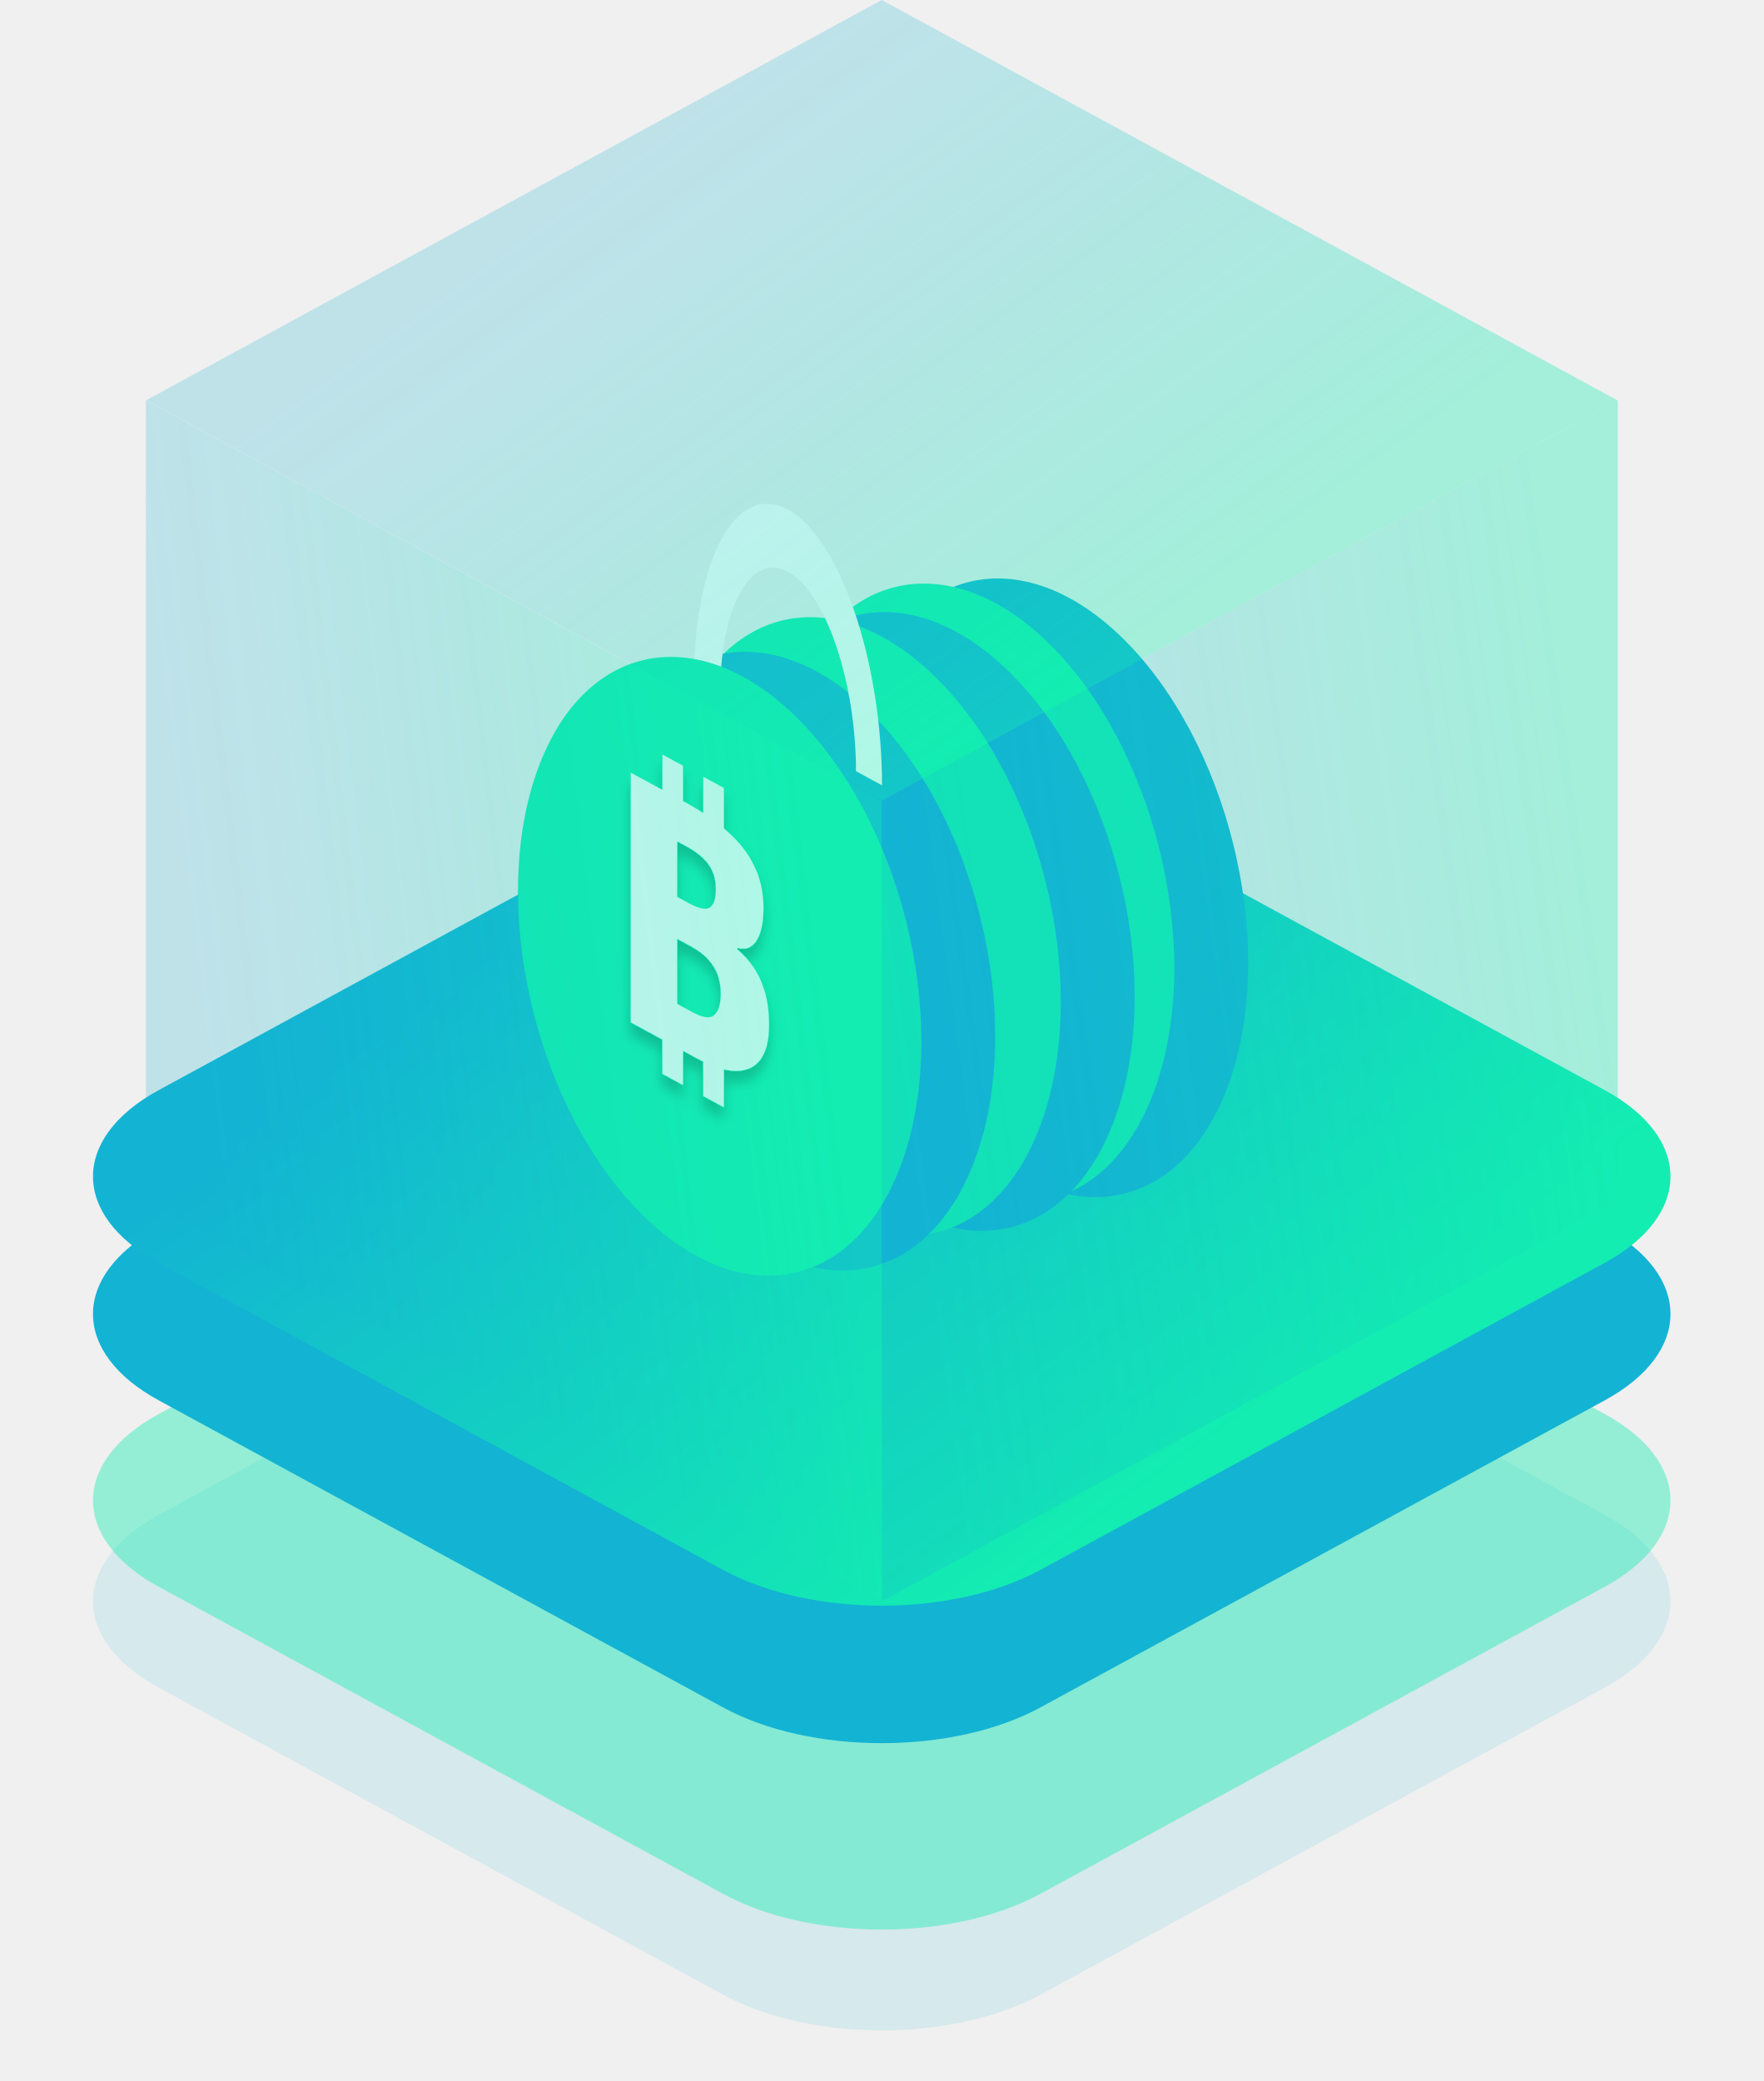
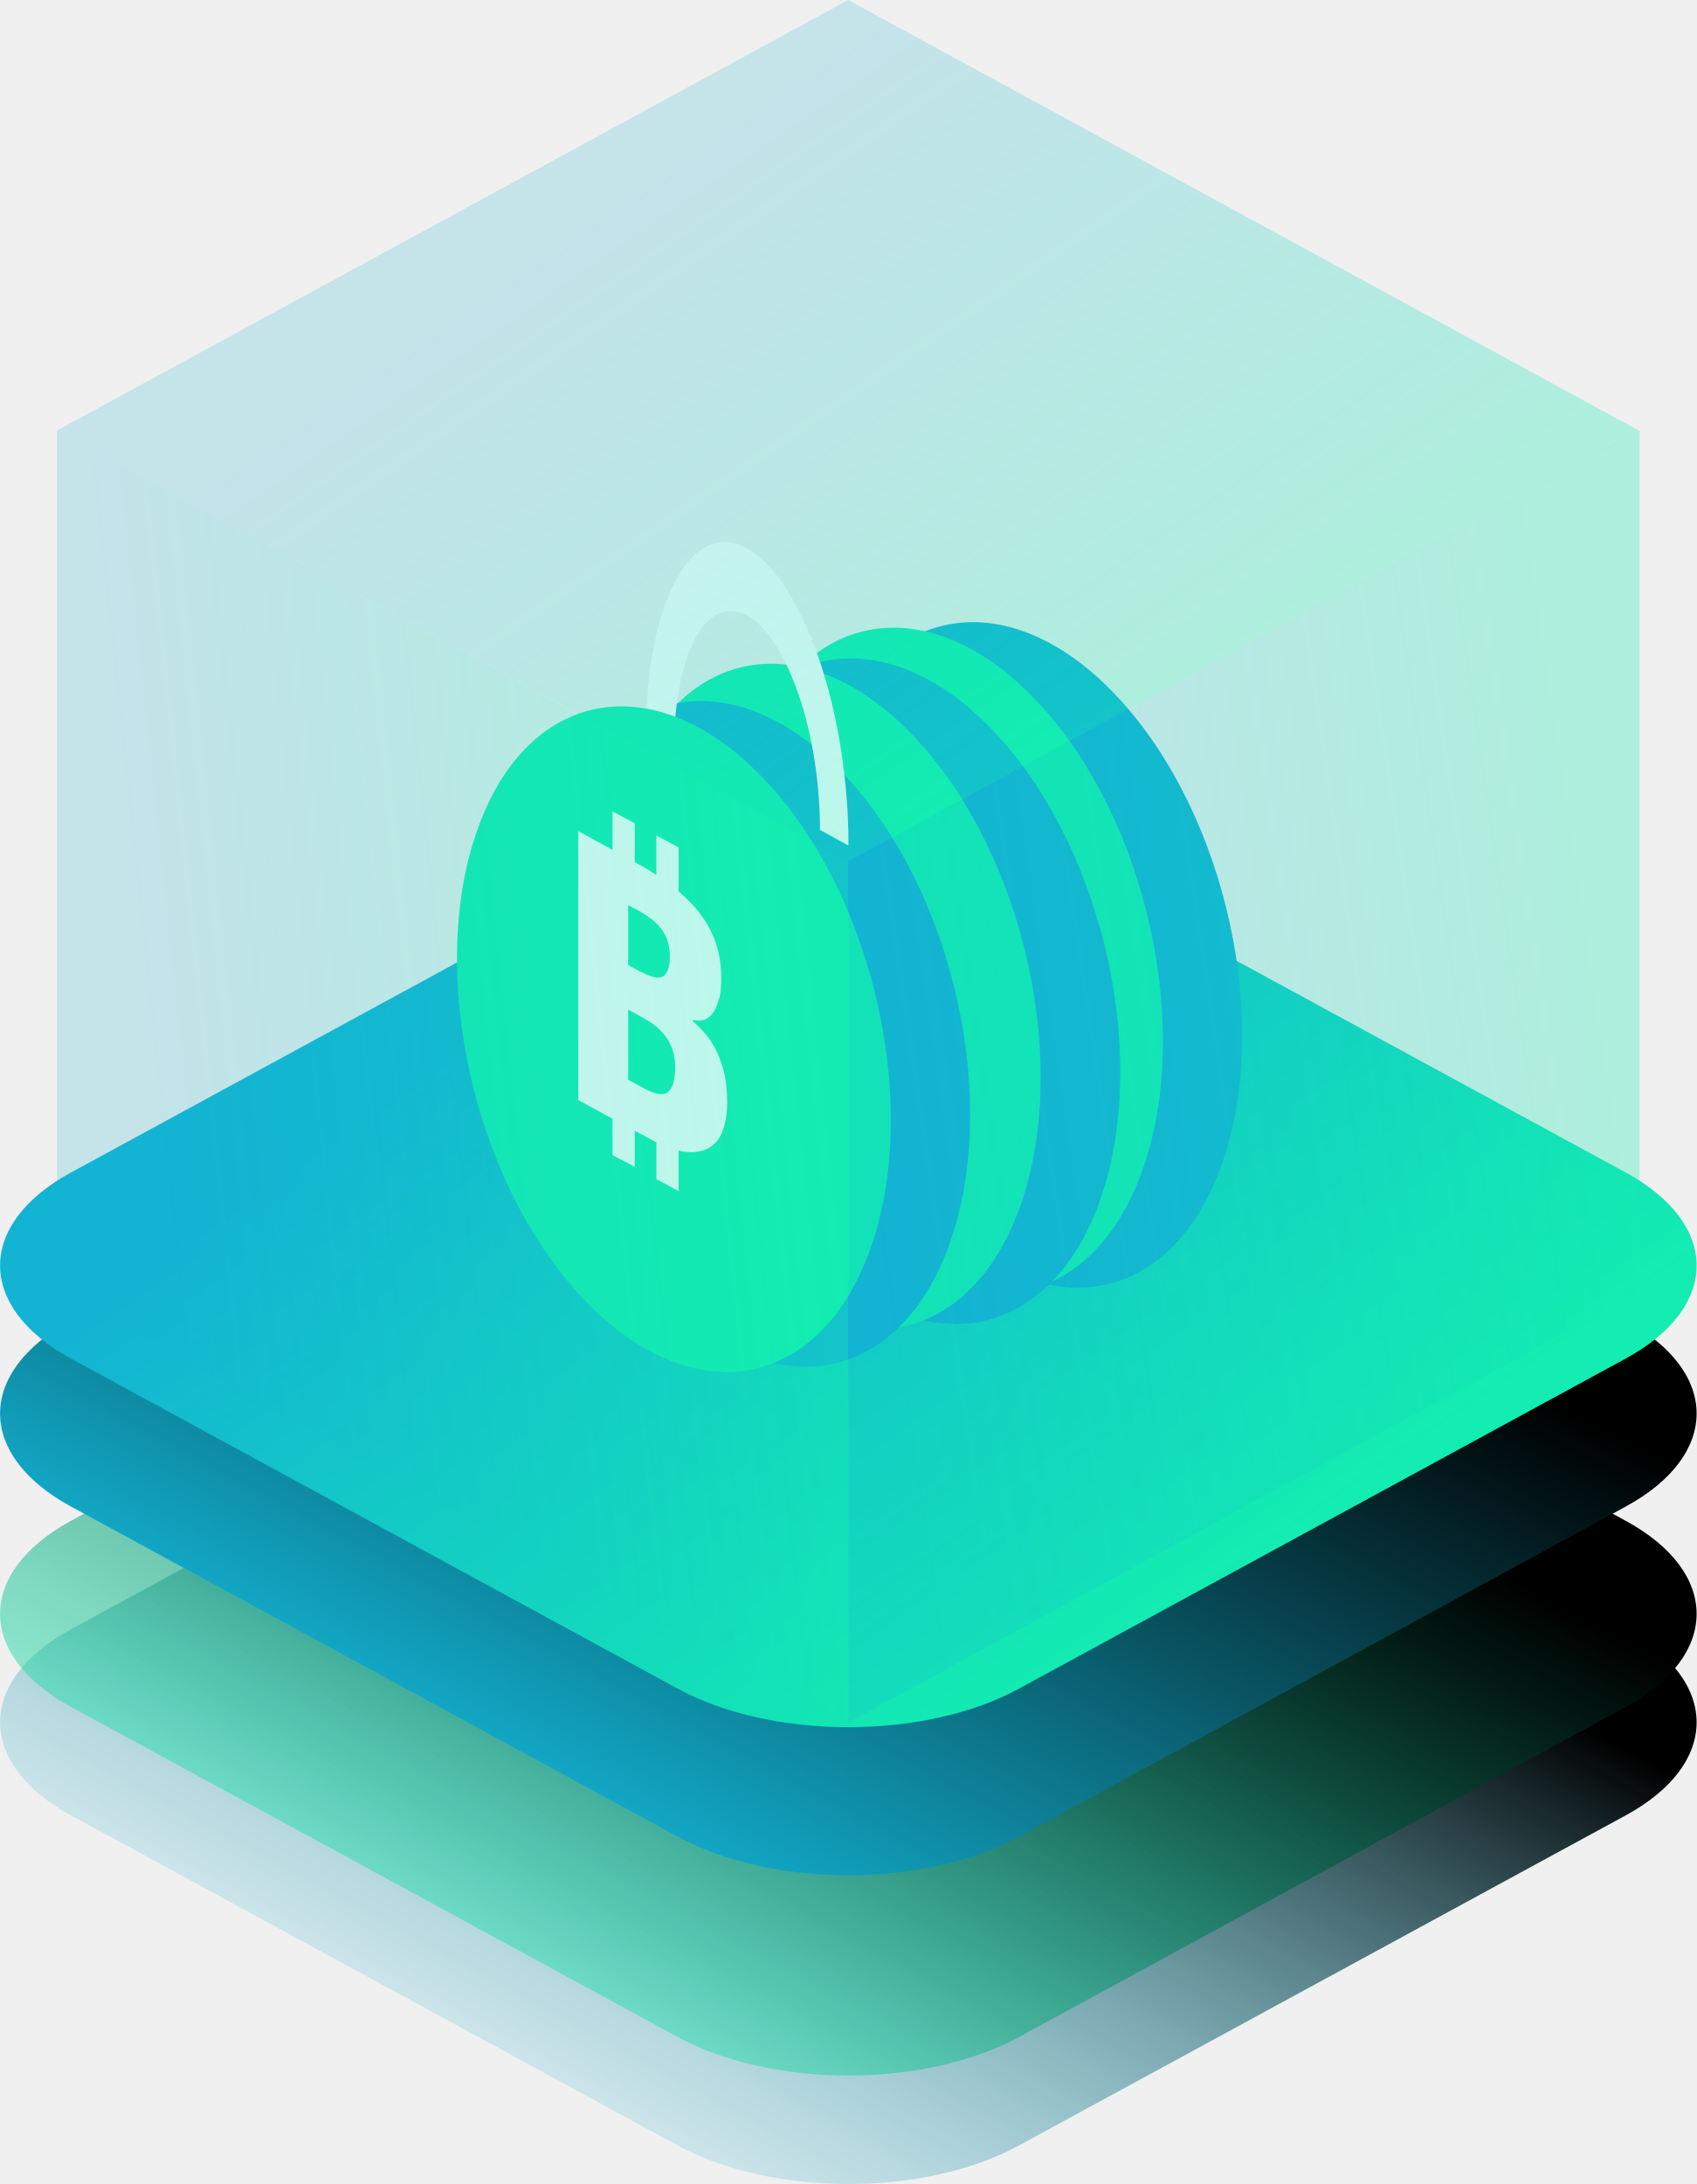
- <svg xmlns="http://www.w3.org/2000/svg" width="605" height="714" viewBox="0 0 605 714" fill="none">
-   <rect width="344.386" height="344.386" rx="62" transform="matrix(0.878374 0.477974 -0.878374 0.477974 302.5 384.784)" fill="url(#paint0_linear_137_43)" />
-   <rect width="344.386" height="344.386" rx="62" transform="matrix(0.878374 0.477974 -0.878374 0.477974 302.5 350.185)" fill="url(#paint1_linear_137_43)" />
-   <rect width="344.386" height="344.386" rx="62" transform="matrix(0.878374 0.477974 -0.878374 0.477974 302.5 286.229)" fill="url(#paint2_linear_137_43)" />
-   <rect width="344.386" height="344.386" rx="62" transform="matrix(0.878374 0.477974 -0.878374 0.477974 302.5 239.049)" fill="url(#paint3_linear_137_43)" />
-   <ellipse cx="92.037" cy="87.072" rx="92.037" ry="87.072" transform="matrix(0.677975 0.735085 -0.343149 0.939281 326.5 155.172)" fill="#13B3D3" />
-   <ellipse cx="92.037" cy="87.072" rx="92.037" ry="87.072" transform="matrix(0.677975 0.735085 -0.343149 0.939281 301.156 156.926)" fill="#13EDB1" />
-   <ellipse cx="92.037" cy="87.072" rx="92.037" ry="87.072" transform="matrix(0.677975 0.735085 -0.343149 0.939281 287.562 166.704)" fill="#13B3D3" />
-   <ellipse cx="92.037" cy="87.072" rx="92.037" ry="87.072" transform="matrix(0.677975 0.735085 -0.343149 0.939281 262.219 168.458)" fill="#13EDB1" />
-   <ellipse cx="92.037" cy="87.072" rx="92.037" ry="87.072" transform="matrix(0.677975 0.735085 -0.343149 0.939281 239.727 180.335)" fill="#13B3D3" />
-   <path d="M302.601 269.454C302.601 249.016 299.201 227.564 293.148 209.819C287.096 192.074 278.887 179.488 270.328 174.83C261.768 170.173 253.56 173.825 247.507 184.983C241.455 196.141 238.055 213.892 238.055 234.33L246.993 239.194C246.993 224.416 249.451 211.582 253.828 203.514C258.204 195.446 264.139 192.805 270.328 196.173C276.517 199.541 282.452 208.641 286.828 221.471C291.204 234.302 293.663 249.812 293.663 264.59L302.601 269.454Z" fill="white" />
-   <ellipse cx="92.037" cy="87.072" rx="92.037" ry="87.072" transform="matrix(0.677975 0.735085 -0.343149 0.939281 214.383 182.089)" fill="#13EDB1" />
-   <g filter="url(#filter0_d_137_43)">
-     <path d="M241.276 287.271V266.511L248.338 270.354V291.114L241.276 287.271ZM227.257 279.642V258.882L234.319 262.725V283.485L227.257 279.642ZM241.276 376.071V355.311L248.338 359.154V379.914L241.276 376.071ZM227.257 368.442V347.682L234.319 351.525V372.285L227.257 368.442ZM216.4 350.774V265.094L234.53 274.96C240.573 278.248 245.598 281.702 249.603 285.322C253.679 288.9 256.735 292.843 258.773 297.152C260.881 301.419 261.935 306.233 261.935 311.593C261.935 314.793 261.584 317.521 260.881 319.779C260.179 322.037 259.16 323.642 257.825 324.596C256.489 325.549 254.873 325.75 252.976 325.197V325.797C255.014 327.466 256.841 329.46 258.457 331.78C260.073 334.099 261.373 336.887 262.357 340.142C263.341 343.397 263.833 347.265 263.833 351.745C263.833 356.945 262.849 360.89 260.881 363.579C258.914 366.188 256.068 367.48 252.344 367.453C248.69 367.385 244.333 365.974 239.273 363.221L216.4 350.774ZM236.322 309.895C239.836 311.807 242.26 312.286 243.595 311.333C244.93 310.379 245.598 308.302 245.598 305.102C245.598 301.822 244.79 299.023 243.173 296.703C241.557 294.384 238.992 292.268 235.479 290.356L232.317 288.635V307.715L236.322 309.895ZM232.317 322.115V344.435L237.481 347.246C241.136 349.234 243.665 349.571 245.071 348.256C246.546 346.899 247.284 344.46 247.284 340.94C247.284 338.78 246.968 336.728 246.335 334.784C245.703 332.84 244.614 331.007 243.068 329.286C241.592 327.603 239.554 326.054 236.954 324.639L232.317 322.115Z" fill="white" />
-   </g>
-   <rect width="287.399" height="287.31" transform="matrix(0.878374 0.477974 -0.878374 0.477974 302.5 0)" fill="url(#paint4_linear_137_43)" />
-   <rect width="287.399" height="274.653" transform="matrix(0.878374 0.477974 0 1 50.0625 137.348)" fill="url(#paint5_linear_137_43)" />
-   <rect width="287.399" height="274.653" transform="matrix(0.878374 -0.477974 0 1 302.578 274.718)" fill="url(#paint6_linear_137_43)" />
+ <svg xmlns="http://www.w3.org/2000/svg" version="1.1" viewBox="0 0 541.2 696.6">
  <defs>
-     <filter id="filter0_d_137_43" x="212.398" y="252.975" width="55.438" height="143.37" filterUnits="userSpaceOnUse" color-interpolation-filters="sRGB">
-       <feFlood flood-opacity="0" result="BackgroundImageFix" />
-       <feColorMatrix in="SourceAlpha" type="matrix" values="0 0 0 0 0 0 0 0 0 0 0 0 0 0 0 0 0 0 127 0" result="hardAlpha" />
-       <feOffset dy="4" />
-       <feGaussianBlur stdDeviation="2" />
-       <feComposite in2="hardAlpha" operator="out" />
-       <feColorMatrix type="matrix" values="0 0 0 0 0 0 0 0 0 0 0 0 0 0 0 0 0 0 0.25 0" />
-       <feBlend mode="normal" in2="BackgroundImageFix" result="effect1_dropShadow_137_43" />
-       <feBlend mode="normal" in="SourceGraphic" in2="effect1_dropShadow_137_43" result="shape" />
-     </filter>
-     <linearGradient id="paint0_linear_137_43" x1="215.827" y1="344.386" x2="214.38" y2="-0.36" gradientUnits="userSpaceOnUse">
-       <stop stop-color="#13B3D3" stop-opacity="0.12" />
+     <style>
+       .cls-1 {
+         fill: url(#linear-gradient-7);
+       }
+ 
+       .cls-2 {
+         fill: url(#linear-gradient-5);
+       }
+ 
+       .cls-3 {
+         fill: url(#linear-gradient-6);
+       }
+ 
+       .cls-4 {
+         fill: url(#linear-gradient-4);
+       }
+ 
+       .cls-5 {
+         fill: url(#linear-gradient-3);
+       }
+ 
+       .cls-6 {
+         fill: url(#linear-gradient-2);
+       }
+ 
+       .cls-7 {
+         fill: url(#linear-gradient);
+       }
+ 
+       .cls-8 {
+         fill: #13edb1;
+       }
+ 
+       .cls-9 {
+         fill: #13b3d3;
+       }
+ 
+       .cls-10 {
+         fill: #fff;
+       }
+     </style>
+     <linearGradient id="linear-gradient" x1="212.1" y1="483" x2="210.6" y2="827.8" gradientTransform="translate(-491 761.8) rotate(28.6) scale(1 -.8) skewX(28.5)" gradientUnits="userSpaceOnUse">
+       <stop offset="0" stop-color="#13b3d3" stop-opacity=".1" />
+       <stop offset="1" stop-color="#000" />
    </linearGradient>
-     <linearGradient id="paint1_linear_137_43" x1="215.827" y1="344.386" x2="214.38" y2="-0.36" gradientUnits="userSpaceOnUse">
-       <stop stop-color="#13EDB1" stop-opacity="0.42" />
+     <linearGradient id="linear-gradient-2" x1="212.1" y1="483" x2="210.6" y2="827.8" gradientTransform="translate(-491 727.2) rotate(28.6) scale(1 -.8) skewX(28.5)" gradientUnits="userSpaceOnUse">
+       <stop offset="0" stop-color="#13edb1" stop-opacity=".4" />
+       <stop offset="1" stop-color="#000" />
    </linearGradient>
-     <linearGradient id="paint2_linear_137_43" x1="215.827" y1="344.386" x2="214.38" y2="-0.36" gradientUnits="userSpaceOnUse">
-       <stop stop-color="#13B3D3" />
+     <linearGradient id="linear-gradient-3" x1="212.1" y1="483" x2="210.6" y2="827.8" gradientTransform="translate(-491 663.2) rotate(28.6) scale(1 -.8) skewX(28.5)" gradientUnits="userSpaceOnUse">
+       <stop offset="0" stop-color="#13b3d3" />
+       <stop offset="1" stop-color="#000" />
    </linearGradient>
-     <linearGradient id="paint3_linear_137_43" x1="13.206" y1="152.466" x2="319.793" y2="109.9" gradientUnits="userSpaceOnUse">
-       <stop stop-color="#13B3D3" />
-       <stop offset="1" stop-color="#13EDB1" />
+     <linearGradient id="linear-gradient-4" x1="58.1" y1="634.4" x2="364.7" y2="677" gradientTransform="translate(-491 616) rotate(28.6) scale(1 -.8) skewX(28.5)" gradientUnits="userSpaceOnUse">
+       <stop offset="0" stop-color="#13b3d3" />
+       <stop offset="1" stop-color="#13edb1" />
    </linearGradient>
-     <linearGradient id="paint4_linear_137_43" x1="11.021" y1="127.197" x2="266.872" y2="91.664" gradientUnits="userSpaceOnUse">
-       <stop stop-color="#13B3D3" stop-opacity="0.22" />
-       <stop offset="1" stop-color="#13EDB1" stop-opacity="0.35" />
+     <linearGradient id="linear-gradient-5" x1="54.9" y1="666.5" x2="310.8" y2="702" gradientTransform="translate(-491 377) rotate(28.6) scale(1 -.8) skewX(28.5)" gradientUnits="userSpaceOnUse">
+       <stop offset="0" stop-color="#13b3d3" stop-opacity=".2" />
+       <stop offset="1" stop-color="#13edb1" stop-opacity=".3" />
    </linearGradient>
-     <linearGradient id="paint5_linear_137_43" x1="11.021" y1="121.594" x2="266.416" y2="84.49" gradientUnits="userSpaceOnUse">
-       <stop stop-color="#13B3D3" stop-opacity="0.22" />
-       <stop offset="1" stop-color="#13EDB1" stop-opacity="0.35" />
+     <linearGradient id="linear-gradient-6" x1="13" y1="673.9" x2="268.4" y2="711" gradientTransform="translate(20.8 968.5) rotate(28.6) scale(1 -.9) skewX(-25.5)" gradientUnits="userSpaceOnUse">
+       <stop offset="0" stop-color="#13b3d3" stop-opacity=".2" />
+       <stop offset="1" stop-color="#13edb1" stop-opacity=".3" />
    </linearGradient>
-     <linearGradient id="paint6_linear_137_43" x1="11.021" y1="121.594" x2="266.416" y2="84.49" gradientUnits="userSpaceOnUse">
-       <stop stop-color="#13B3D3" stop-opacity="0.22" />
-       <stop offset="1" stop-color="#13EDB1" stop-opacity="0.35" />
+     <linearGradient id="linear-gradient-7" x1="13" y1="446.4" x2="268.4" y2="483.5" gradientTransform="translate(273.3 875.6) rotate(-28.6) scale(1 -.9) skewX(25.5)" gradientUnits="userSpaceOnUse">
+       <stop offset="0" stop-color="#13b3d3" stop-opacity=".2" />
+       <stop offset="1" stop-color="#13edb1" stop-opacity=".3" />
    </linearGradient>
  </defs>
+   <g>
+     <g id="Layer_1">
+       <path class="cls-7" d="M325.1,414.4l193.6,105.3c30.1,16.4,30.1,42.9,0,59.3l-193.6,105.3c-30.1,16.4-78.8,16.4-108.9,0l-193.6-105.3c-30.1-16.4-30.1-42.9,0-59.3l193.6-105.3c30.1-16.4,78.8-16.4,108.9,0Z" />
+       <path class="cls-6" d="M325.1,379.8l193.6,105.3c30.1,16.4,30.1,42.9,0,59.3l-193.6,105.3c-30.1,16.4-78.8,16.4-108.9,0l-193.6-105.3c-30.1-16.4-30.1-42.9,0-59.3l193.6-105.3c30.1-16.4,78.8-16.4,108.9,0Z" />
+       <path class="cls-5" d="M325.1,315.9l193.6,105.3c30.1,16.4,30.1,42.9,0,59.3l-193.6,105.3c-30.1,16.4-78.8,16.4-108.9,0L22.6,480.5c-30.1-16.4-30.1-42.9,0-59.3l193.6-105.3c30.1-16.4,78.8-16.4,108.9,0Z" />
+       <path class="cls-4" d="M325.1,268.7l193.6,105.3c30.1,16.4,30.1,42.9,0,59.3l-193.6,105.3c-30.1,16.4-78.8,16.4-108.9,0L22.6,433.3c-30.1-16.4-30.1-42.9,0-59.3l193.6-105.3c30.1-16.4,78.8-16.4,108.9,0Z" />
+       <path class="cls-9" d="M357,222.8c34.5,37.4,49,104.3,32.5,149.4-16.5,45.2-57.8,51.5-92.3,14.1-34.5-37.4-49-104.3-32.5-149.4s57.8-51.5,92.3-14.1Z" />
+       <path class="cls-8" d="M331.7,224.6c34.5,37.4,49,104.3,32.5,149.4-16.5,45.2-57.8,51.5-92.3,14.1-34.5-37.4-49-104.3-32.5-149.4,16.5-45.2,57.8-51.5,92.3-14.1Z" />
+       <path class="cls-9" d="M318.1,234.4c34.5,37.4,49,104.3,32.5,149.4-16.5,45.2-57.8,51.5-92.3,14.1-34.5-37.4-49-104.3-32.5-149.4,16.5-45.2,57.8-51.5,92.3-14.1Z" />
+       <path class="cls-8" d="M292.7,236.1c34.5,37.4,49,104.3,32.5,149.4-16.5,45.2-57.8,51.5-92.3,14.1s-49-104.3-32.5-149.4c16.5-45.2,57.8-51.5,92.3-14.1Z" />
+       <path class="cls-9" d="M270.2,248c34.5,37.4,49,104.3,32.5,149.4-16.5,45.2-57.8,51.5-92.3,14.1s-49-104.3-32.5-149.4c16.5-45.2,57.8-51.5,92.3-14.1Z" />
+       <path class="cls-10" d="M270.7,269.5c0-20.4-3.4-41.9-9.5-59.6-6.1-17.7-14.3-30.3-22.8-35-8.6-4.7-16.8-1-22.8,10.2-6.1,11.2-9.5,28.9-9.5,49.3l8.9,4.9c0-14.8,2.5-27.6,6.8-35.7,4.4-8.1,10.3-10.7,16.5-7.3,6.2,3.4,12.1,12.5,16.5,25.3,4.4,12.8,6.8,28.3,6.8,43.1l8.9,4.9Z" />
+       <path class="cls-8" d="M244.9,249.7c34.5,37.4,49,104.3,32.5,149.4-16.5,45.2-57.8,51.5-92.3,14.1s-49-104.3-32.5-149.4c16.5-45.2,57.8-51.5,92.3-14.1Z" />
+       <path class="cls-10" d="M209.4,287.3v-20.8l7.1,3.8v20.8l-7.1-3.8ZM195.4,279.6v-20.8l7.1,3.8v20.8l-7.1-3.8ZM209.4,376.1v-20.8l7.1,3.8v20.8l-7.1-3.8ZM195.4,368.4v-20.8l7.1,3.8v20.8l-7.1-3.8ZM184.5,350.8v-85.7l18.1,9.9c6,3.3,11.1,6.7,15.1,10.4,4.1,3.6,7.1,7.5,9.2,11.8,2.1,4.3,3.2,9.1,3.2,14.4s-.4,5.9-1.1,8.2c-.7,2.3-1.7,3.9-3.1,4.8-1.3,1-3,1.2-4.8.6v.6c2,1.7,3.9,3.7,5.5,6,1.6,2.3,2.9,5.1,3.9,8.4s1.5,7.1,1.5,11.6-1,9.1-3,11.8c-2,2.6-4.8,3.9-8.5,3.9-3.7,0-8-1.5-13.1-4.2l-22.9-12.4ZM204.4,309.9c3.5,1.9,5.9,2.4,7.3,1.4,1.3-1,2-3,2-6.2s-.8-6.1-2.4-8.4c-1.6-2.3-4.2-4.4-7.7-6.3l-3.2-1.7v19.1l4,2.2ZM200.4,322.1v22.3l5.2,2.8c3.7,2,6.2,2.3,7.6,1,1.5-1.4,2.2-3.8,2.2-7.3s-.3-4.2-.9-6.2c-.6-1.9-1.7-3.8-3.3-5.5-1.5-1.7-3.5-3.2-6.1-4.6l-4.6-2.5Z" />
+       <polygon class="cls-2" points="270.6 0 523 137.4 270.7 274.7 18.2 137.3 270.6 0" />
+       <polygon class="cls-3" points="18.2 137.3 270.6 274.7 270.6 549.4 18.2 412 18.2 137.3" />
+       <polygon class="cls-1" points="270.7 274.7 523.1 137.3 523.1 412 270.7 549.4 270.7 274.7" />
+     </g>
+   </g>
</svg>
